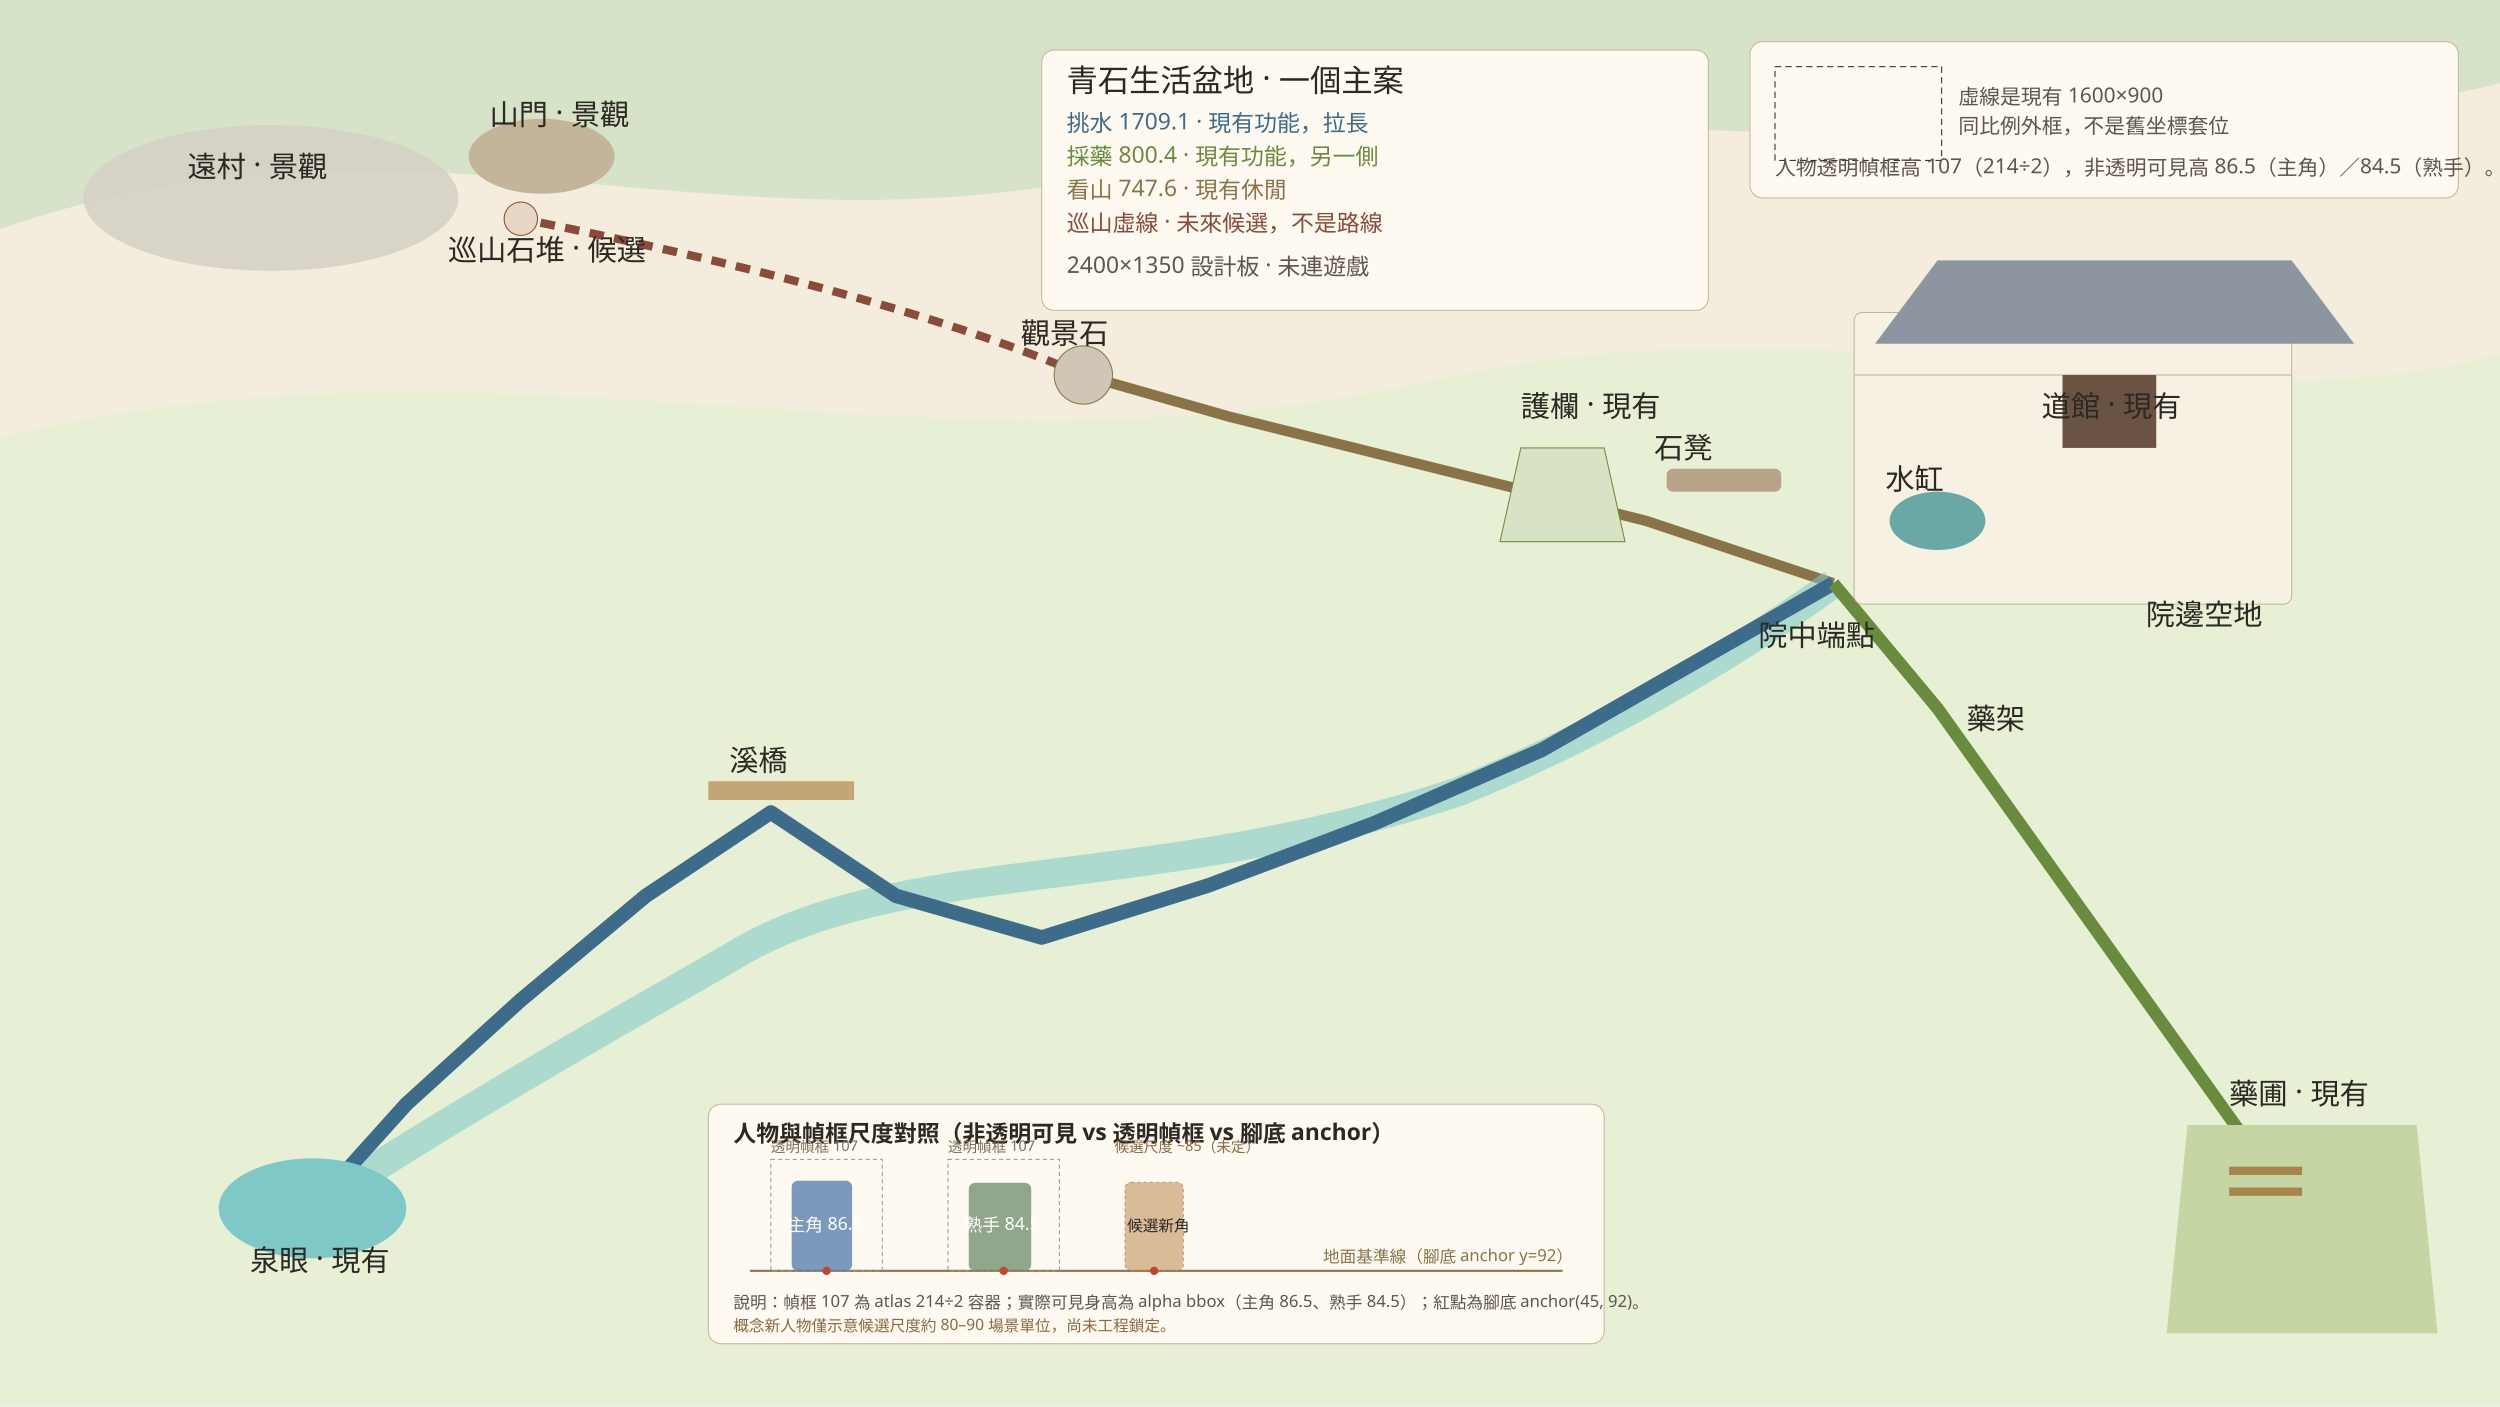
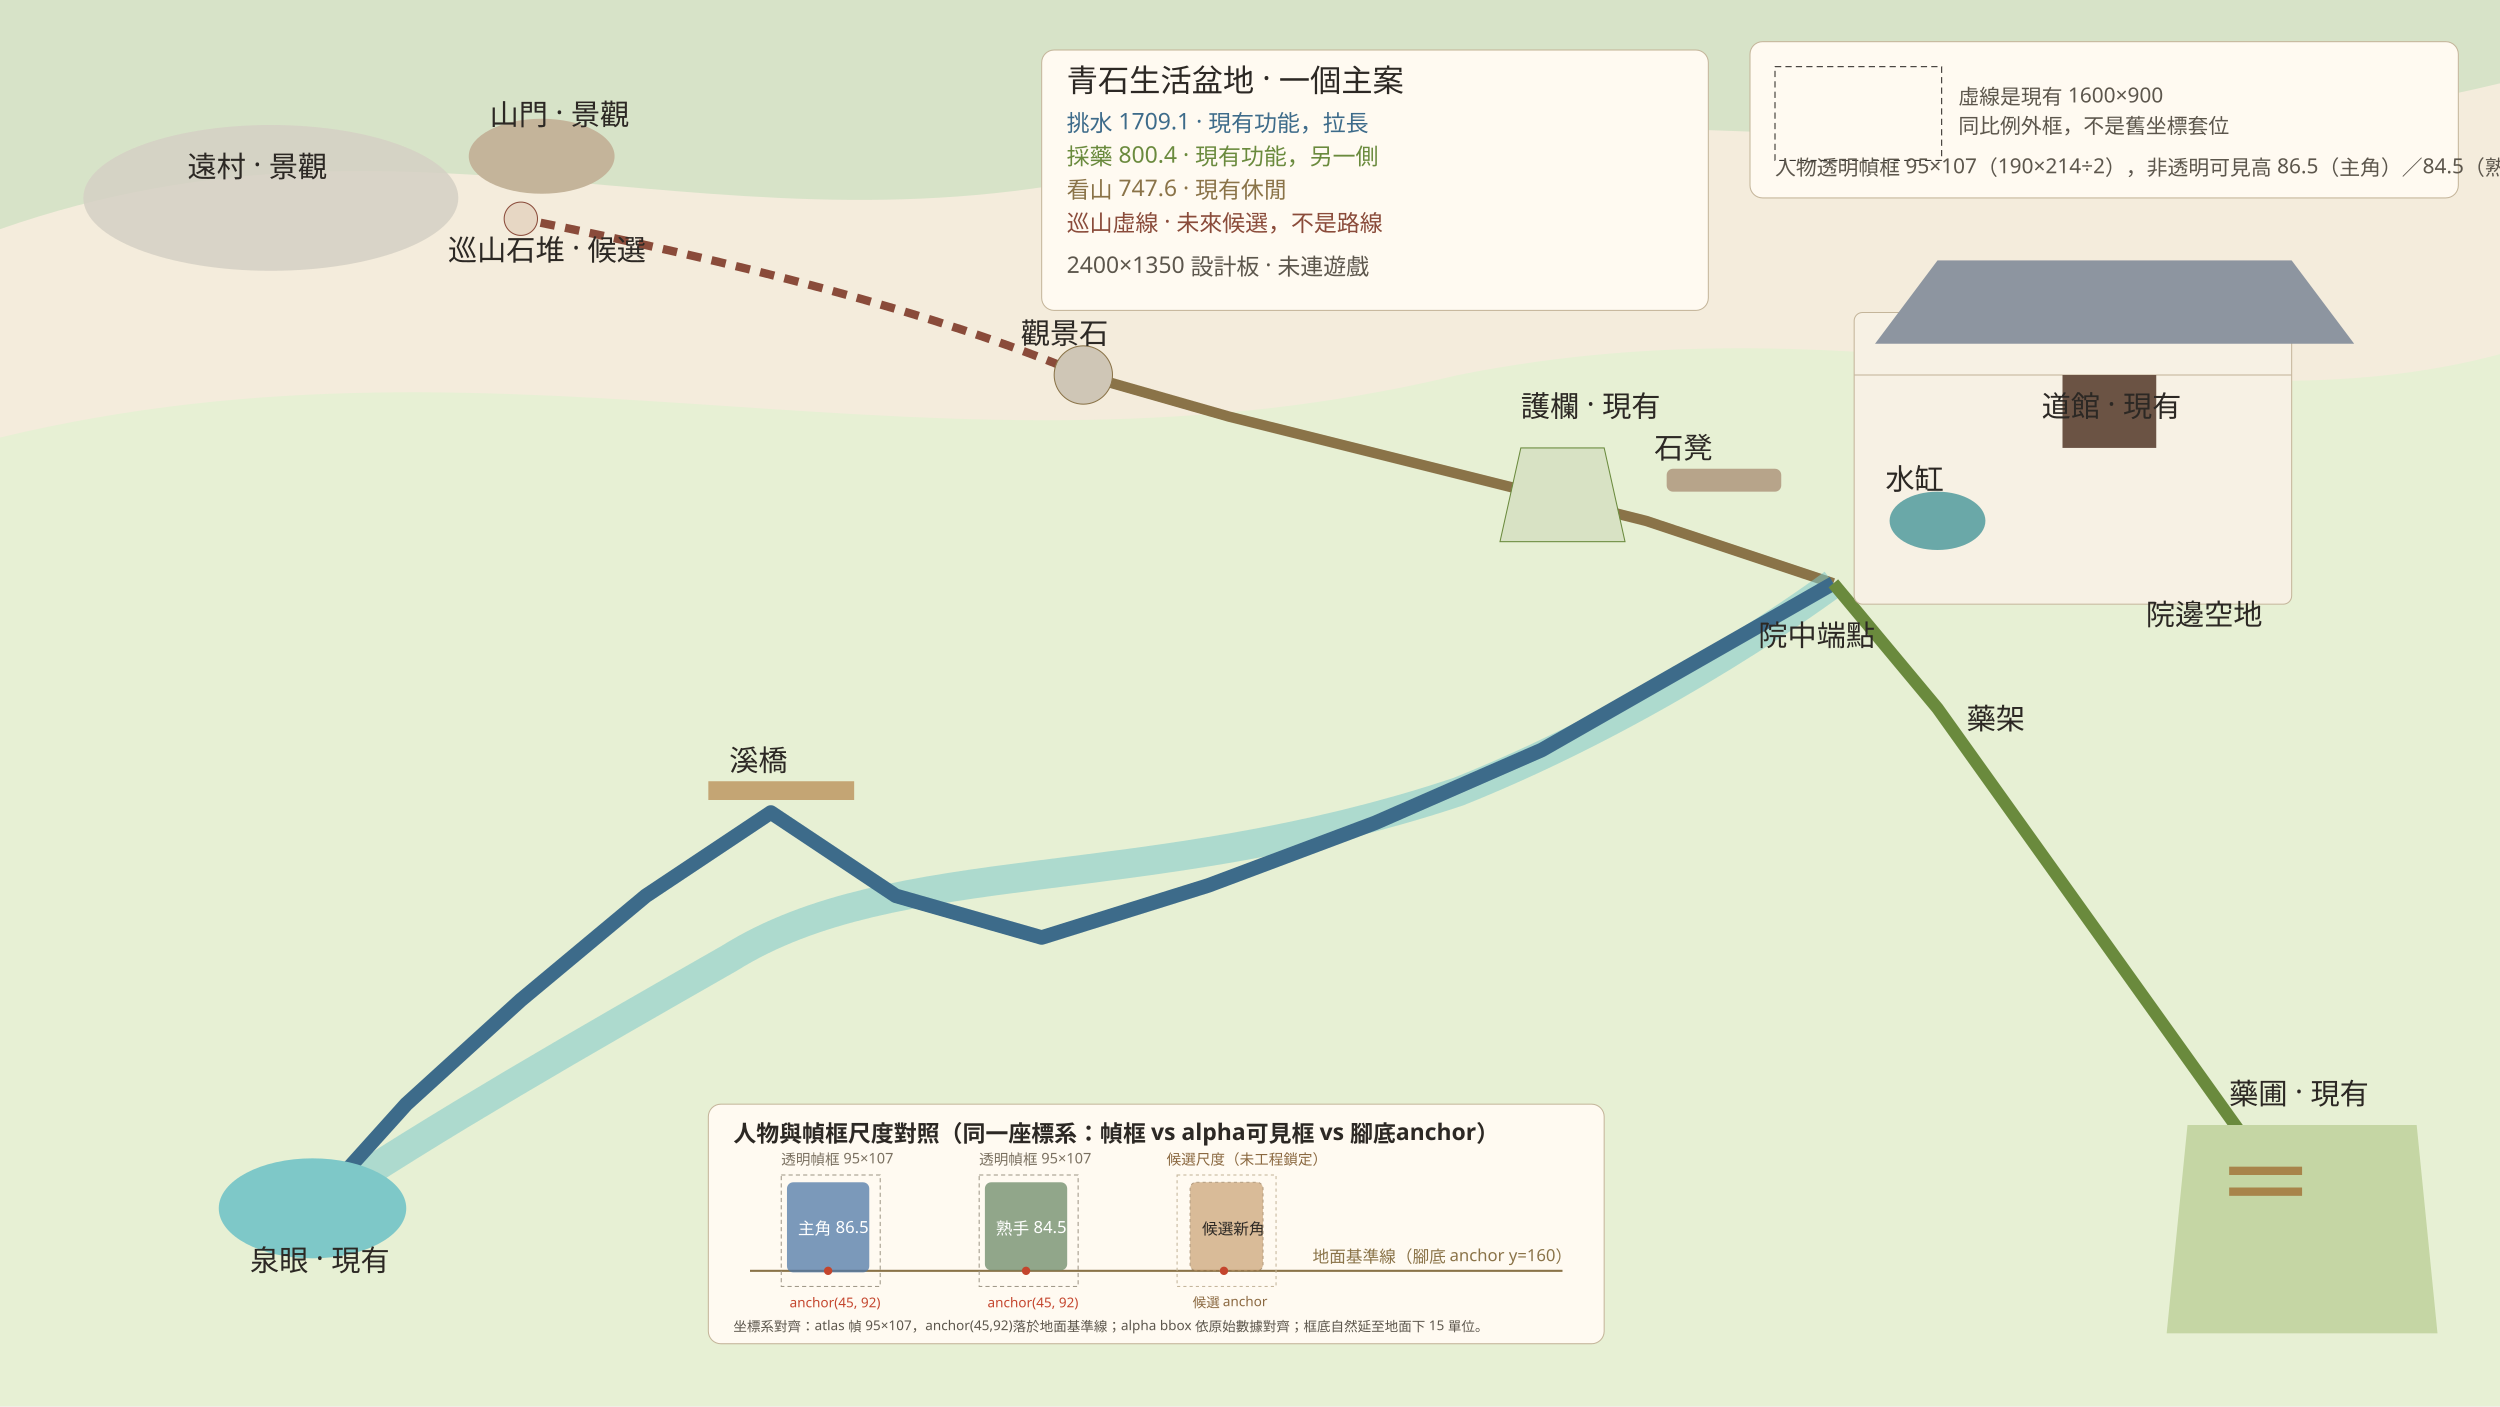
<svg xmlns="http://www.w3.org/2000/svg" viewBox="0 0 2400 1350" width="2400" height="1350">
  <rect width="2400" height="1350" fill="#f4ecdc" />
  <path d="M0 220 C400 80 700 260 1100 160 C1500 60 1900 200 2400 80 L2400 0 L0 0 Z" fill="#d7e3c8" />
  <path d="M0 420 C500 300 900 480 1400 360 C1800 280 2100 420 2400 340 L2400 1350 L0 1350 Z" fill="#e7f0d4" />
  <ellipse cx="260" cy="190" rx="180" ry="70" fill="#d5d0c4" opacity=".85" />
  <ellipse cx="520" cy="150" rx="70" ry="36" fill="#c4b49a" />
  <path d="M1040 360 C900 300 700 250 500 210" fill="none" stroke="#8a4b3a" stroke-width="8" stroke-dasharray="14 10" />
  <path d="M1760 560 L1580 500 L1380 450 L1180 400 L1040 360" fill="none" stroke="#8a7348" stroke-width="10" />
  <path d="M300 1160 C420 1080 560 1000 700 920 C860 820 1100 860 1400 760 C1600 680 1760 560 1760 560" fill="none" stroke="#7ec8c8" stroke-width="28" opacity=".55" />
  <polyline points="1760,560 1620,640 1480,720 1320,790 1160,850 1000,900 860,860 740,780 620,860 500,960 390,1060 300,1160" fill="none" stroke="#3d6b8a" stroke-width="14" stroke-linejoin="round" />
  <polyline points="1760,560 1860,680 1960,820 2060,960 2160,1100 2240,1200" fill="none" stroke="#6a8a3d" stroke-width="12" stroke-linejoin="round" />
  <rect x="1780" y="300" width="420" height="280" rx="8" fill="#f7f1e4" stroke="#c4b59a" />
  <path d="M1780 360 H2200" stroke="#c4b59a" />
  <polygon points="1860,250 2200,250 2260,330 1800,330" fill="#8d95a0" />
  <rect x="1980" y="360" width="90" height="70" fill="#6b5344" />
  <ellipse cx="1860" cy="500" rx="46" ry="28" fill="#6aa8a8" />
  <rect x="1600" y="450" width="110" height="22" rx="6" fill="#b7a48a" />
  <path d="M1460 430 L1540 430 L1560 520 L1440 520 Z" fill="#d8e2c4" stroke="#6a8a3d" />
  <ellipse cx="300" cy="1160" rx="90" ry="48" fill="#7ec8c8" />
  <rect x="680" y="750" width="140" height="18" fill="#c4a574" />
  <path d="M2100 1080 L2320 1080 L2340 1280 L2080 1280 Z" fill="#c5d6a4" />
  <rect x="2140" y="1120" width="70" height="8" fill="#a8844a" />
  <rect x="2140" y="1140" width="70" height="8" fill="#a8844a" />
  <circle cx="1040" cy="360" r="28" fill="#cfc6b6" stroke="#8a7348" />
  <circle cx="500" cy="210" r="16" fill="#e7d7c4" stroke="#8a4b3a" />
  <g font-family="PingFang TC, Noto Sans TC, sans-serif" font-size="28" fill="#2c2824">
    <text x="1960" y="400">道館 · 現有</text>
    <text x="1810" y="470">水缸</text>
    <text x="1688" y="620">院中端點</text>
    <text x="1588" y="440">石凳</text>
    <text x="1460" y="400">護欄 · 現有</text>
    <text x="700" y="740">溪橋</text>
    <text x="240" y="1220">泉眼 · 現有</text>
    <text x="2140" y="1060">藥圃 · 現有</text>
    <text x="1888" y="700">藥架</text>
    <text x="980" y="330">觀景石</text>
    <text x="470" y="120">山門 · 景觀</text>
    <text x="180" y="170">遠村 · 景觀</text>
    <text x="430" y="250">巡山石堆 · 候選</text>
    <text x="2060" y="600">院邊空地</text>
  </g>
  <g font-family="PingFang TC, Noto Sans TC, sans-serif" font-size="22">
    <rect x="1000" y="48" width="640" height="250" rx="12" fill="#fffaf1" stroke="#c4b59a" />
    <text x="1024" y="88" font-size="30" fill="#2c2824">青石生活盆地 · 一個主案</text>
    <text x="1024" y="126" fill="#3d6b8a">挑水 1709.1 · 現有功能，拉長</text>
    <text x="1024" y="158" fill="#6a8a3d">採藥 800.4 · 現有功能，另一側</text>
    <text x="1024" y="190" fill="#8a7348">看山 747.6 · 現有休閒</text>
    <text x="1024" y="222" fill="#8a4b3a">巡山虛線 · 未來候選，不是路線</text>
    <text x="1024" y="262" fill="#5c564c">2400×1350 設計板 · 未連遊戲</text>
  </g>
  <g font-family="PingFang TC, Noto Sans TC, sans-serif" font-size="20" fill="#5c564c">
    <rect x="1680" y="40" width="680" height="150" rx="12" fill="#fffaf1" stroke="#c4b59a" />
    <rect x="1704" y="64" width="160" height="90" fill="none" stroke="#2c2824" stroke-dasharray="6 4" />
    <text x="1880" y="100">虛線是現有 1600×900</text>
    <text x="1880" y="128">同比例外框，不是舊坐標套位</text>
-     <text x="1704" y="168">人物透明幀框高 107（214÷2），非透明可見高 86.5（主角）／84.5（熟手）。</text>
+     <text x="1704" y="168">人物透明幀框 95×107（190×214÷2），非透明可見高 86.5（主角）／84.5（熟手）。</text>
  </g>
  <g transform="translate(680 1060)" font-family="PingFang TC, Noto Sans TC, sans-serif">
    <rect x="0" y="0" width="860" height="230" rx="12" fill="#fffaf1" stroke="#c4b59a" />
-     <text x="24" y="36" font-size="22" font-weight="bold" fill="#2c2824">人物與幀框尺度對照（非透明可見 vs 透明幀框 vs 腳底 anchor）</text>
+     <text x="24" y="36" font-size="22" font-weight="bold" fill="#2c2824">人物與幀框尺度對照（同一座標系：幀框 vs alpha可見框 vs 腳底anchor）</text>
    <line x1="40" y1="160" x2="820" y2="160" stroke="#8a7348" stroke-width="2" />
-     <text x="590" y="152" font-size="16" fill="#8a7348">地面基準線（腳底 anchor y=92）</text>
-     <rect x="60" y="53" width="107" height="107" fill="none" stroke="#a09888" stroke-dasharray="4 3" />
-     <rect x="80" y="73.5" width="58" height="86.5" rx="6" fill="#4f78a8" opacity=".75" />
-     <circle cx="113.5" cy="160" r="4" fill="#c4452d" />
-     <text x="60" y="46" font-size="14" fill="#7a7060">透明幀框 107</text>
-     <text x="76" y="122" font-size="17" fill="#fff">主角 86.5</text>
-     <rect x="230" y="53" width="107" height="107" fill="none" stroke="#a09888" stroke-dasharray="4 3" />
-     <rect x="250" y="75.5" width="60" height="84.5" rx="6" fill="#6c8a68" opacity=".75" />
-     <circle cx="283.5" cy="160" r="4" fill="#c4452d" />
-     <text x="230" y="46" font-size="14" fill="#7a7060">透明幀框 107</text>
-     <text x="246" y="122" font-size="17" fill="#fff">熟手 84.5</text>
-     <rect x="400" y="75" width="56" height="85" rx="6" fill="#c49a68" stroke="#8a6840" stroke-dasharray="3 3" opacity=".65" />
-     <circle cx="428" cy="160" r="4" fill="#c4452d" />
-     <text x="390" y="46" font-size="14" fill="#8a6840">候選尺度 ~85（未定）</text>
-     <text x="402" y="122" font-size="15" fill="#2c2824">候選新角</text>
-     <text x="24" y="196" font-size="16" fill="#5c564c">說明：幀框 107 為 atlas 214÷2 容器；實際可見身高為 alpha bbox（主角 86.5、熟手 84.5）；紅點為腳底 anchor(45, 92)。</text>
-     <text x="24" y="218" font-size="15" fill="#8a6840">概念新人物僅示意候選尺度約 80–90 場景單位，尚未工程鎖定。</text>
+     <text x="580" y="152" font-size="16" fill="#8a7348">地面基準線（腳底 anchor y=160）</text>
+     <rect x="70" y="68" width="95" height="107" fill="none" stroke="#a09888" stroke-dasharray="4 3" />
+     <rect x="75.5" y="75" width="79" height="86.5" rx="6" fill="#4f78a8" opacity=".75" />
+     <circle cx="115" cy="160" r="4" fill="#c4452d" />
+     <text x="70" y="58" font-size="14" fill="#7a7060">透明幀框 95×107</text>
+     <text x="86" y="125" font-size="16" fill="#fff">主角 86.5</text>
+     <text x="78" y="195" font-size="13" fill="#c4452d">anchor(45, 92)</text>
+     <rect x="260" y="68" width="95" height="107" fill="none" stroke="#a09888" stroke-dasharray="4 3" />
+     <rect x="265.5" y="75" width="79" height="84.5" rx="6" fill="#6c8a68" opacity=".75" />
+     <circle cx="305" cy="160" r="4" fill="#c4452d" />
+     <text x="260" y="58" font-size="14" fill="#7a7060">透明幀框 95×107</text>
+     <text x="276" y="125" font-size="16" fill="#fff">熟手 84.5</text>
+     <text x="268" y="195" font-size="13" fill="#c4452d">anchor(45, 92)</text>
+     <rect x="450" y="68" width="95" height="107" fill="none" stroke="#c4b59a" stroke-dasharray="3 3" />
+     <rect x="462.5" y="75" width="70" height="85" rx="6" fill="#c49a68" stroke="#8a6840" stroke-dasharray="3 3" opacity=".65" />
+     <circle cx="495" cy="160" r="4" fill="#c4452d" />
+     <text x="440" y="58" font-size="14" fill="#8a6840">候選尺度（未工程鎖定）</text>
+     <text x="474" y="125" font-size="15" fill="#2c2824">候選新角</text>
+     <text x="465" y="195" font-size="13" fill="#8a6840">候選 anchor</text>
+     <text x="24" y="218" font-size="13" fill="#5c564c">坐標系對齊：atlas 幀 95×107，anchor(45,92)落於地面基準線；alpha bbox 依原始數據對齊；框底自然延至地面下 15 單位。</text>
  </g>
</svg>
